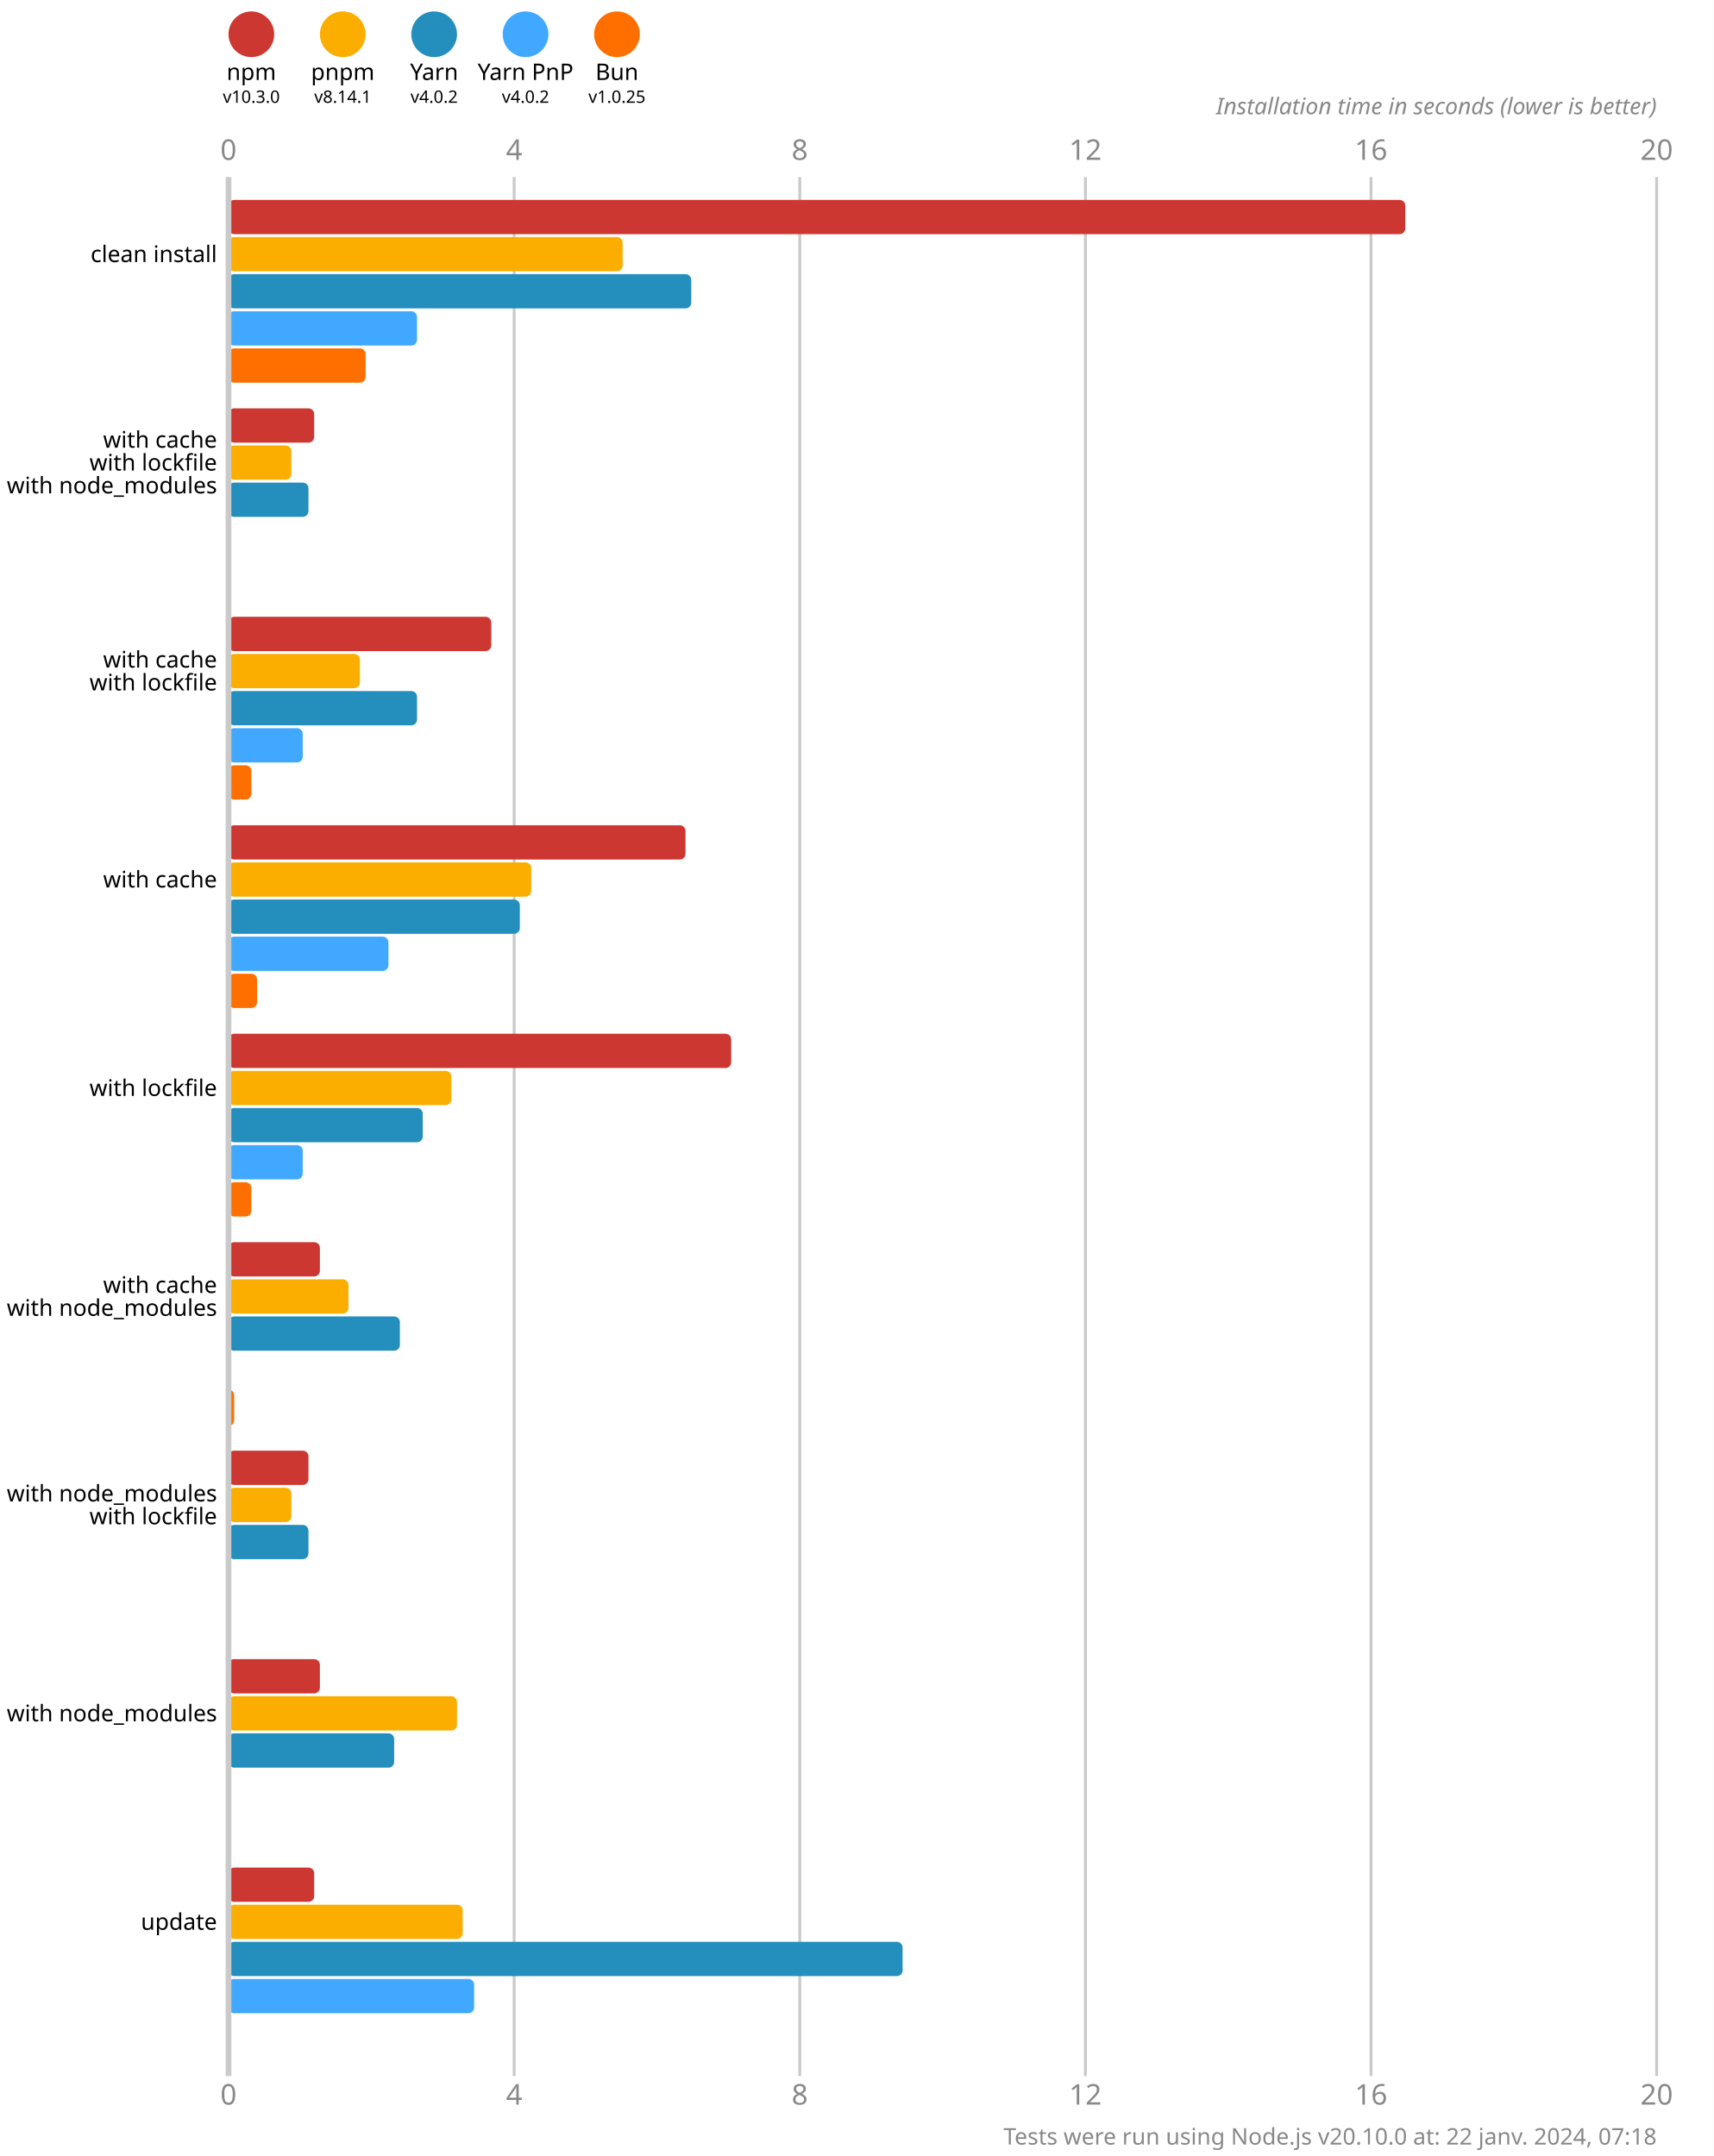
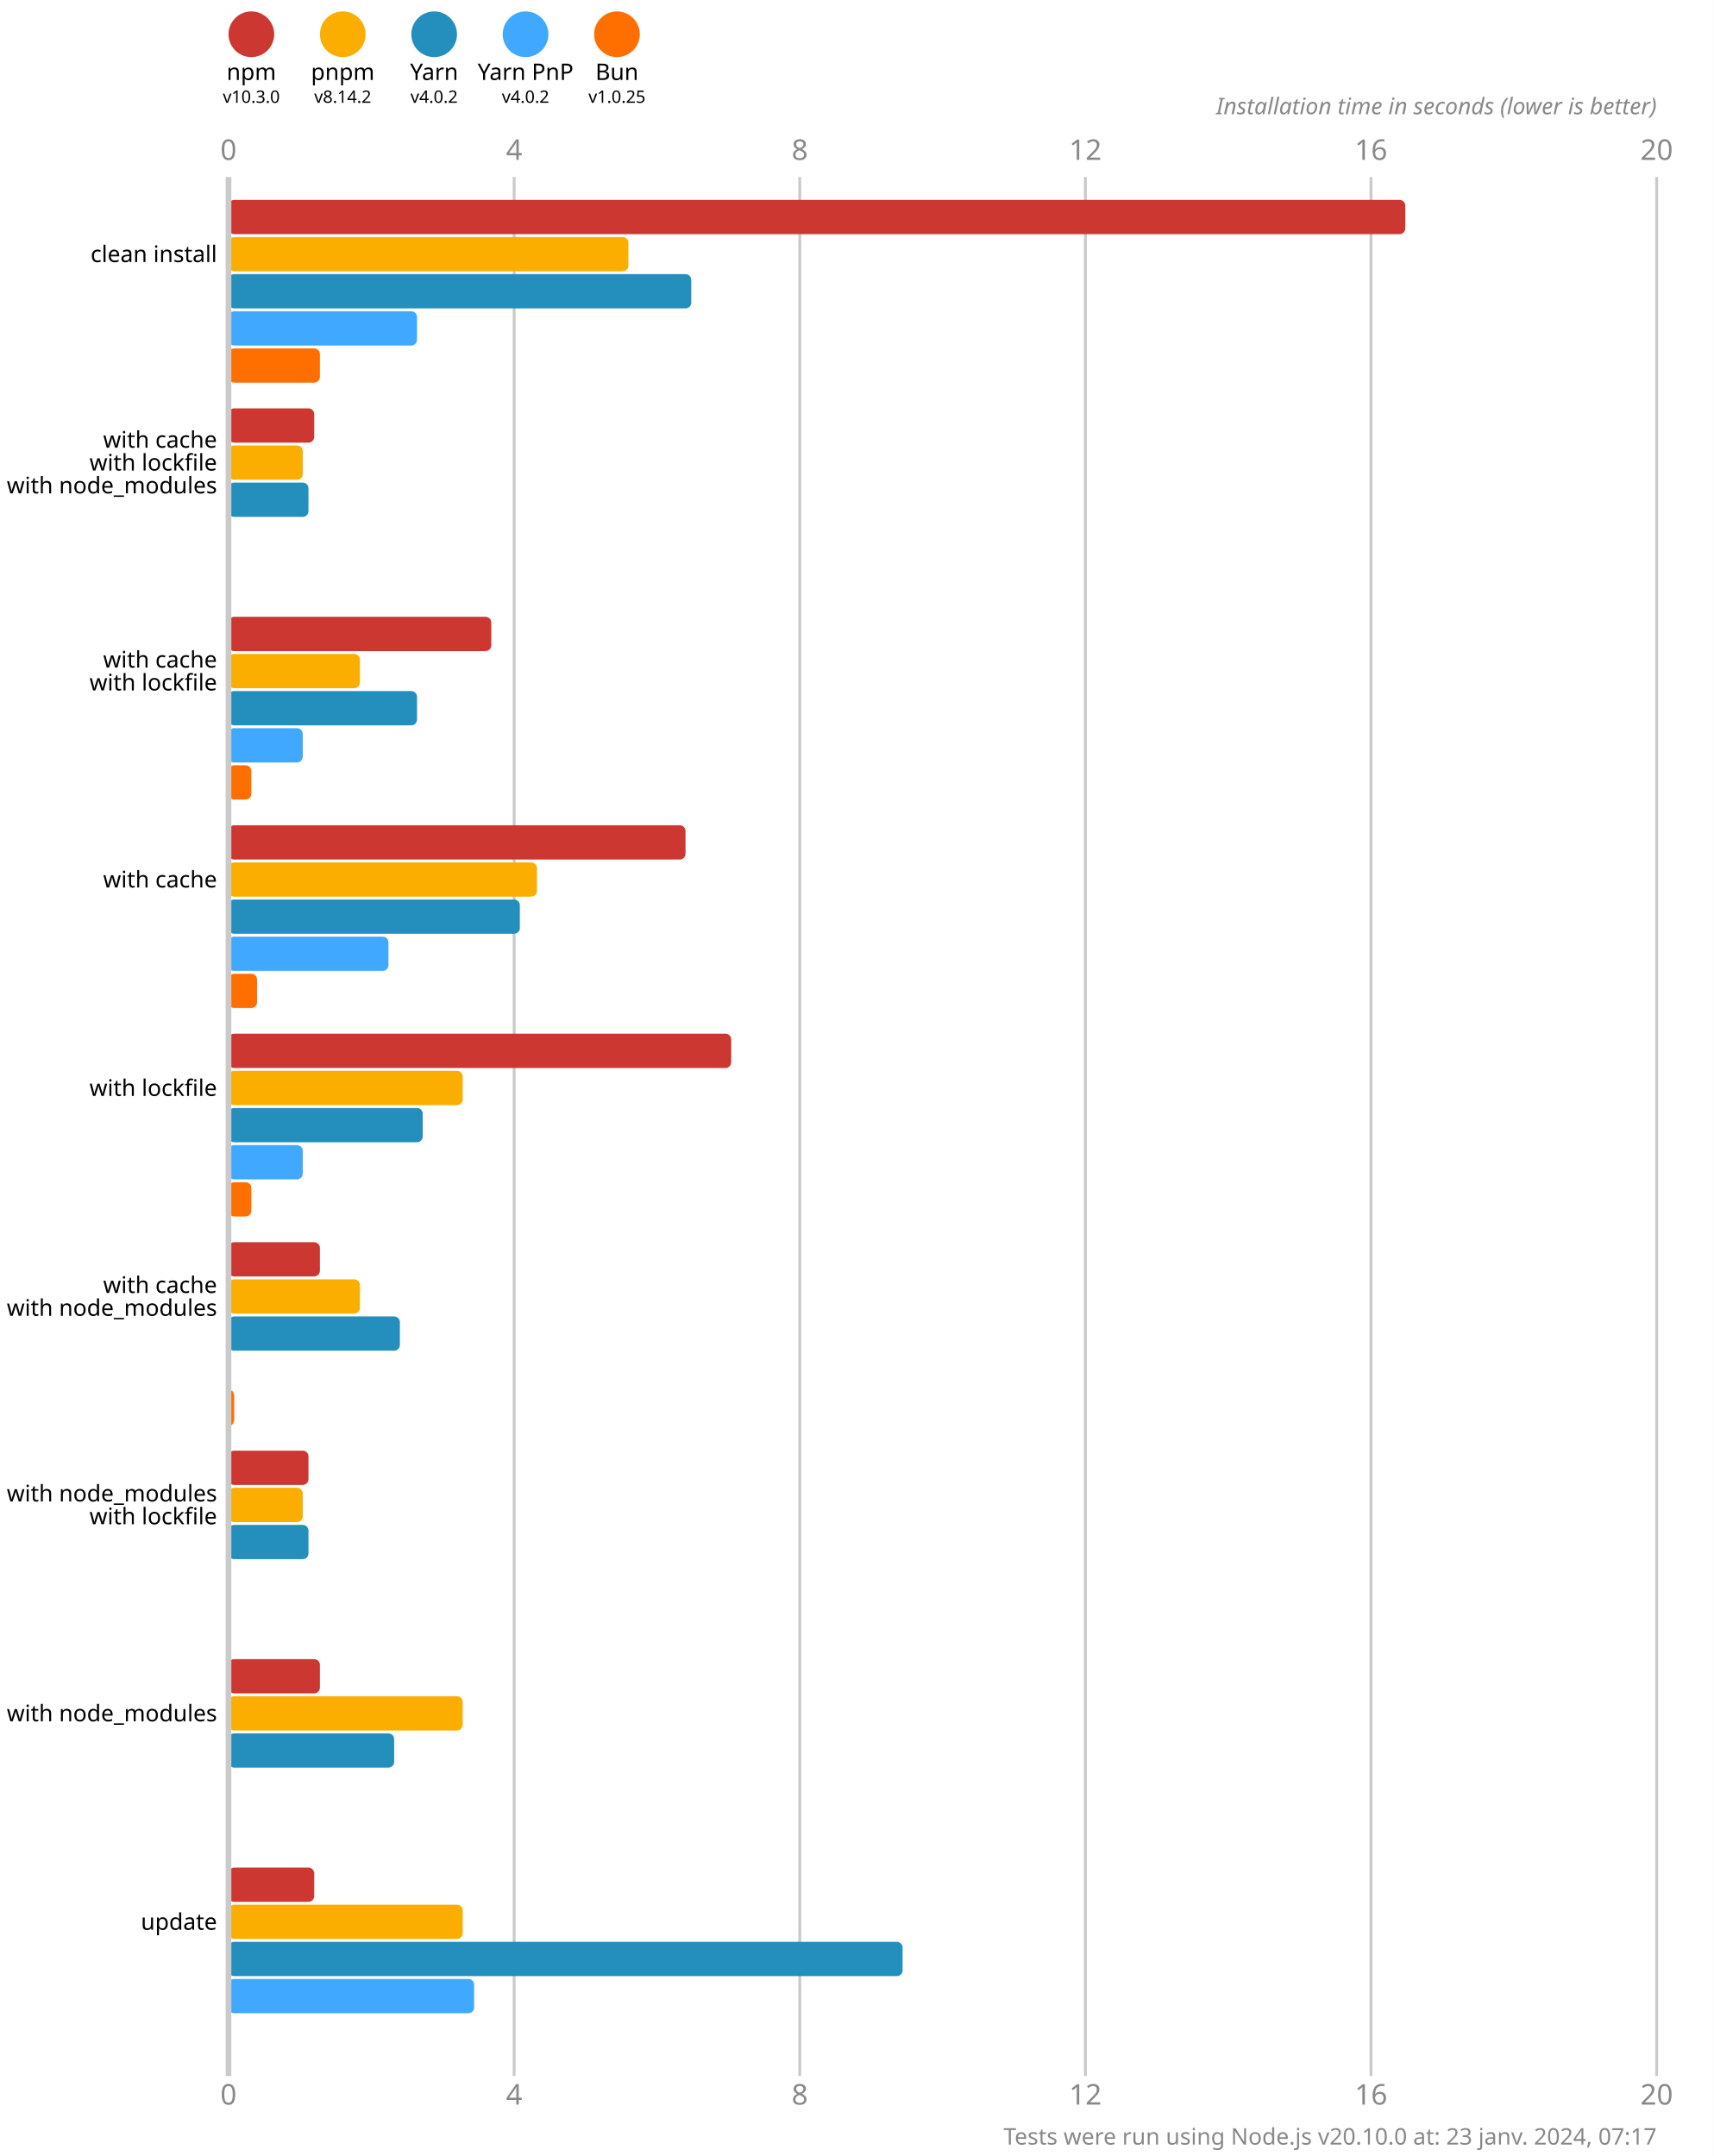
<svg xmlns="http://www.w3.org/2000/svg" version="1.1" viewBox="0 0 300 377.5">
  <style>
    .font { font-family: sans-serif; }
    .s3 { font-size: 3px; }
    .s4 { font-size: 4px; }
    .s5 { font-size: 5px; }
    .line { stroke: #cacaca; }
    .width { stroke-width: 0.5; }
    .text { fill: #888; }
  </style>
  <rect x="0" y="0" width="300" height="377.5" fill="#fff" />
  <circle cx="44" cy="6" r="4" fill="#cd3731" />
  <text x="44" y="14" class="font s4" text-anchor="middle">npm</text>
  <text x="44" y="18" class="font s3" text-anchor="middle">v10.3.0</text>
  <circle cx="60" cy="6" r="4" fill="#fbae00" />
  <text x="60" y="14" class="font s4" text-anchor="middle">pnpm</text>
-   <text x="60" y="18" class="font s3" text-anchor="middle">v8.14.1</text>
+   <text x="60" y="18" class="font s3" text-anchor="middle">v8.14.2</text>
  <circle cx="76" cy="6" r="4" fill="#248ebd" />
  <text x="76" y="14" class="font s4" text-anchor="middle">Yarn</text>
  <text x="76" y="18" class="font s3" text-anchor="middle">v4.0.2</text>
  <circle cx="92" cy="6" r="4" fill="#40a9ff" />
  <text x="92" y="14" class="font s4" text-anchor="middle">Yarn PnP</text>
  <text x="92" y="18" class="font s3" text-anchor="middle">v4.0.2</text>
  <circle cx="108" cy="6" r="4" fill="#ff6f00" />
  <text x="108" y="14" class="font s4" text-anchor="middle">Bun</text>
  <text x="108" y="18" class="font s3" text-anchor="middle">v1.0.25</text>
  <text x="40" y="28" class="font s5 text" text-anchor="middle">0</text>
  <text x="40" y="368.5" class="font s5 text" text-anchor="middle">0</text>
  <line x1="90" y1="31" x2="90" y2="363.5" class="line width" />
  <text x="90" y="28" class="font s5 text" text-anchor="middle">4</text>
  <text x="90" y="368.5" class="font s5 text" text-anchor="middle">4</text>
  <line x1="140" y1="31" x2="140" y2="363.5" class="line width" />
  <text x="140" y="28" class="font s5 text" text-anchor="middle">8</text>
  <text x="140" y="368.5" class="font s5 text" text-anchor="middle">8</text>
  <line x1="190" y1="31" x2="190" y2="363.5" class="line width" />
  <text x="190" y="28" class="font s5 text" text-anchor="middle">12</text>
  <text x="190" y="368.5" class="font s5 text" text-anchor="middle">12</text>
  <line x1="240" y1="31" x2="240" y2="363.5" class="line width" />
  <text x="240" y="28" class="font s5 text" text-anchor="middle">16</text>
  <text x="240" y="368.5" class="font s5 text" text-anchor="middle">16</text>
  <line x1="290" y1="31" x2="290" y2="363.5" class="line width" />
  <text x="290" y="28" class="font s5 text" text-anchor="middle">20</text>
  <text x="290" y="368.5" class="font s5 text" text-anchor="middle">20</text>
  <text x="290" y="20" class="font s4 text" font-style="italic" text-anchor="end">Installation time in seconds (lower is better)</text>
  <rect x="40" y="35" width="206" height="6" fill="#cd3731" rx="1" ry="1" />
-   <rect x="40" y="41.5" width="69" height="6" fill="#fbae00" rx="1" ry="1" />
+   <rect x="40" y="41.5" width="70" height="6" fill="#fbae00" rx="1" ry="1" />
  <rect x="40" y="48" width="81" height="6" fill="#248ebd" rx="1" ry="1" />
  <rect x="40" y="54.5" width="33" height="6" fill="#40a9ff" rx="1" ry="1" />
-   <rect x="40" y="61" width="24" height="6" fill="#ff6f00" rx="1" ry="1" />
+   <rect x="40" y="61" width="16" height="6" fill="#ff6f00" rx="1" ry="1" />
  <rect x="40" y="71.5" width="15" height="6" fill="#cd3731" rx="1" ry="1" />
-   <rect x="40" y="78" width="11" height="6" fill="#fbae00" rx="1" ry="1" />
+   <rect x="40" y="78" width="13" height="6" fill="#fbae00" rx="1" ry="1" />
  <rect x="40" y="84.5" width="14" height="6" fill="#248ebd" rx="1" ry="1" />
  <rect x="40" y="91" width="0" height="6" fill="#40a9ff" rx="1" ry="1" />
  <rect x="40" y="97.5" width="0" height="6" fill="#ff6f00" rx="1" ry="1" />
  <rect x="40" y="108" width="46" height="6" fill="#cd3731" rx="1" ry="1" />
  <rect x="40" y="114.5" width="23" height="6" fill="#fbae00" rx="1" ry="1" />
  <rect x="40" y="121" width="33" height="6" fill="#248ebd" rx="1" ry="1" />
  <rect x="40" y="127.5" width="13" height="6" fill="#40a9ff" rx="1" ry="1" />
  <rect x="40" y="134" width="4" height="6" fill="#ff6f00" rx="1" ry="1" />
  <rect x="40" y="144.5" width="80" height="6" fill="#cd3731" rx="1" ry="1" />
-   <rect x="40" y="151" width="53" height="6" fill="#fbae00" rx="1" ry="1" />
+   <rect x="40" y="151" width="54" height="6" fill="#fbae00" rx="1" ry="1" />
  <rect x="40" y="157.5" width="51" height="6" fill="#248ebd" rx="1" ry="1" />
  <rect x="40" y="164" width="28" height="6" fill="#40a9ff" rx="1" ry="1" />
  <rect x="40" y="170.5" width="5" height="6" fill="#ff6f00" rx="1" ry="1" />
  <rect x="40" y="181" width="88" height="6" fill="#cd3731" rx="1" ry="1" />
-   <rect x="40" y="187.5" width="39" height="6" fill="#fbae00" rx="1" ry="1" />
+   <rect x="40" y="187.5" width="41" height="6" fill="#fbae00" rx="1" ry="1" />
  <rect x="40" y="194" width="34" height="6" fill="#248ebd" rx="1" ry="1" />
  <rect x="40" y="200.5" width="13" height="6" fill="#40a9ff" rx="1" ry="1" />
  <rect x="40" y="207" width="4" height="6" fill="#ff6f00" rx="1" ry="1" />
  <rect x="40" y="217.5" width="16" height="6" fill="#cd3731" rx="1" ry="1" />
-   <rect x="40" y="224" width="21" height="6" fill="#fbae00" rx="1" ry="1" />
+   <rect x="40" y="224" width="23" height="6" fill="#fbae00" rx="1" ry="1" />
  <rect x="40" y="230.5" width="30" height="6" fill="#248ebd" rx="1" ry="1" />
  <rect x="40" y="237" width="0" height="6" fill="#40a9ff" rx="1" ry="1" />
  <rect x="40" y="243.5" width="1" height="6" fill="#ff6f00" rx="1" ry="1" />
  <rect x="40" y="254" width="14" height="6" fill="#cd3731" rx="1" ry="1" />
-   <rect x="40" y="260.5" width="11" height="6" fill="#fbae00" rx="1" ry="1" />
+   <rect x="40" y="260.5" width="13" height="6" fill="#fbae00" rx="1" ry="1" />
  <rect x="40" y="267" width="14" height="6" fill="#248ebd" rx="1" ry="1" />
  <rect x="40" y="273.5" width="0" height="6" fill="#40a9ff" rx="1" ry="1" />
  <rect x="40" y="280" width="0" height="6" fill="#ff6f00" rx="1" ry="1" />
  <rect x="40" y="290.5" width="16" height="6" fill="#cd3731" rx="1" ry="1" />
-   <rect x="40" y="297" width="40" height="6" fill="#fbae00" rx="1" ry="1" />
+   <rect x="40" y="297" width="41" height="6" fill="#fbae00" rx="1" ry="1" />
  <rect x="40" y="303.5" width="29" height="6" fill="#248ebd" rx="1" ry="1" />
  <rect x="40" y="310" width="0" height="6" fill="#40a9ff" rx="1" ry="1" />
  <rect x="40" y="316.5" width="0" height="6" fill="#ff6f00" rx="1" ry="1" />
  <rect x="40" y="327" width="15" height="6" fill="#cd3731" rx="1" ry="1" />
  <rect x="40" y="333.5" width="41" height="6" fill="#fbae00" rx="1" ry="1" />
  <rect x="40" y="340" width="118" height="6" fill="#248ebd" rx="1" ry="1" />
  <rect x="40" y="346.5" width="43" height="6" fill="#40a9ff" rx="1" ry="1" />
  <rect x="40" y="353" width="0" height="6" fill="#ff6f00" rx="1" ry="1" />
  <line x1="40" y1="31" x2="40" y2="363.5" class="line" />
  <text x="38" y="44.5" class="font s4" dominant-baseline="middle" text-anchor="end">clean install</text>
  <text x="38" y="77" class="font s4" dominant-baseline="middle" text-anchor="end">with cache</text>
  <text x="38" y="81" class="font s4" dominant-baseline="middle" text-anchor="end">with lockfile</text>
  <text x="38" y="85" class="font s4" dominant-baseline="middle" text-anchor="end">with node_modules</text>
  <text x="38" y="115.5" class="font s4" dominant-baseline="middle" text-anchor="end">with cache</text>
  <text x="38" y="119.5" class="font s4" dominant-baseline="middle" text-anchor="end">with lockfile</text>
  <text x="38" y="154" class="font s4" dominant-baseline="middle" text-anchor="end">with cache</text>
  <text x="38" y="190.5" class="font s4" dominant-baseline="middle" text-anchor="end">with lockfile</text>
  <text x="38" y="225" class="font s4" dominant-baseline="middle" text-anchor="end">with cache</text>
  <text x="38" y="229" class="font s4" dominant-baseline="middle" text-anchor="end">with node_modules</text>
  <text x="38" y="261.5" class="font s4" dominant-baseline="middle" text-anchor="end">with node_modules</text>
  <text x="38" y="265.5" class="font s4" dominant-baseline="middle" text-anchor="end">with lockfile</text>
  <text x="38" y="300" class="font s4" dominant-baseline="middle" text-anchor="end">with node_modules</text>
  <text x="38" y="336.5" class="font s4" dominant-baseline="middle" text-anchor="end">update</text>
-   <text x="290" y="375.5" class="font s4 text" text-anchor="end">Tests were run using Node.js v20.10.0 at: 22 janv. 2024, 07:18</text>
+   <text x="290" y="375.5" class="font s4 text" text-anchor="end">Tests were run using Node.js v20.10.0 at: 23 janv. 2024, 07:17</text>
</svg>
